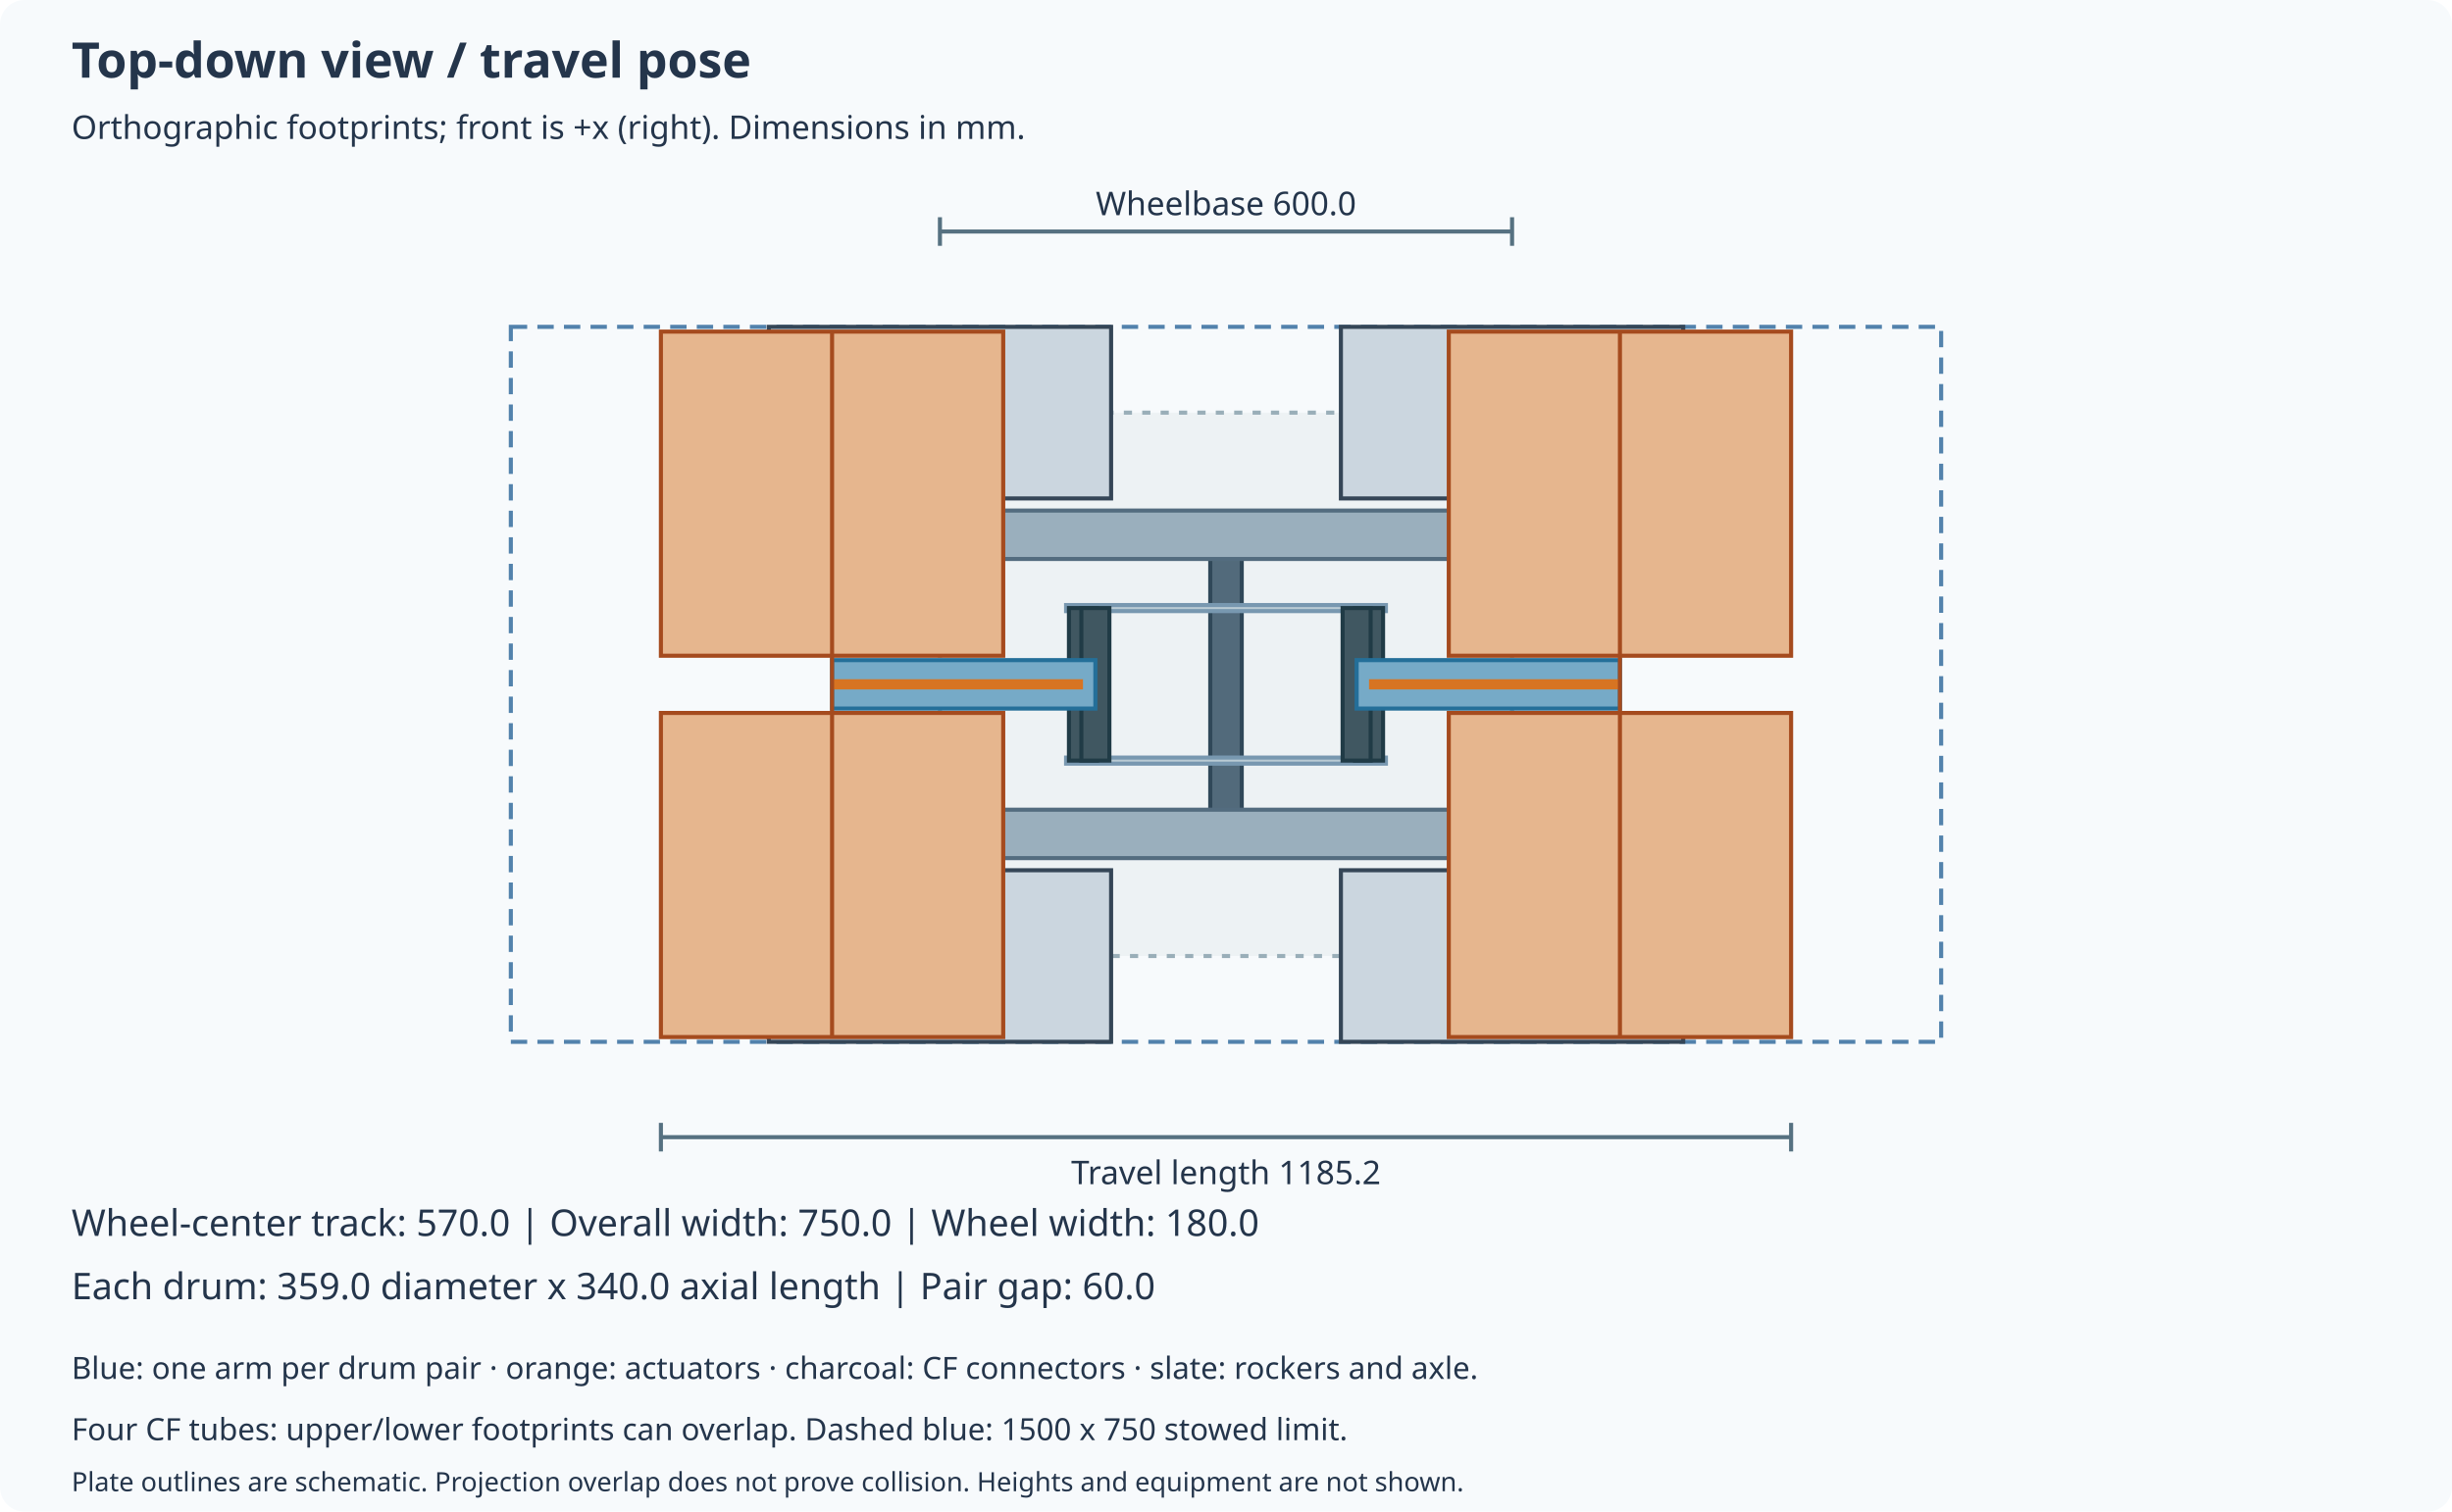
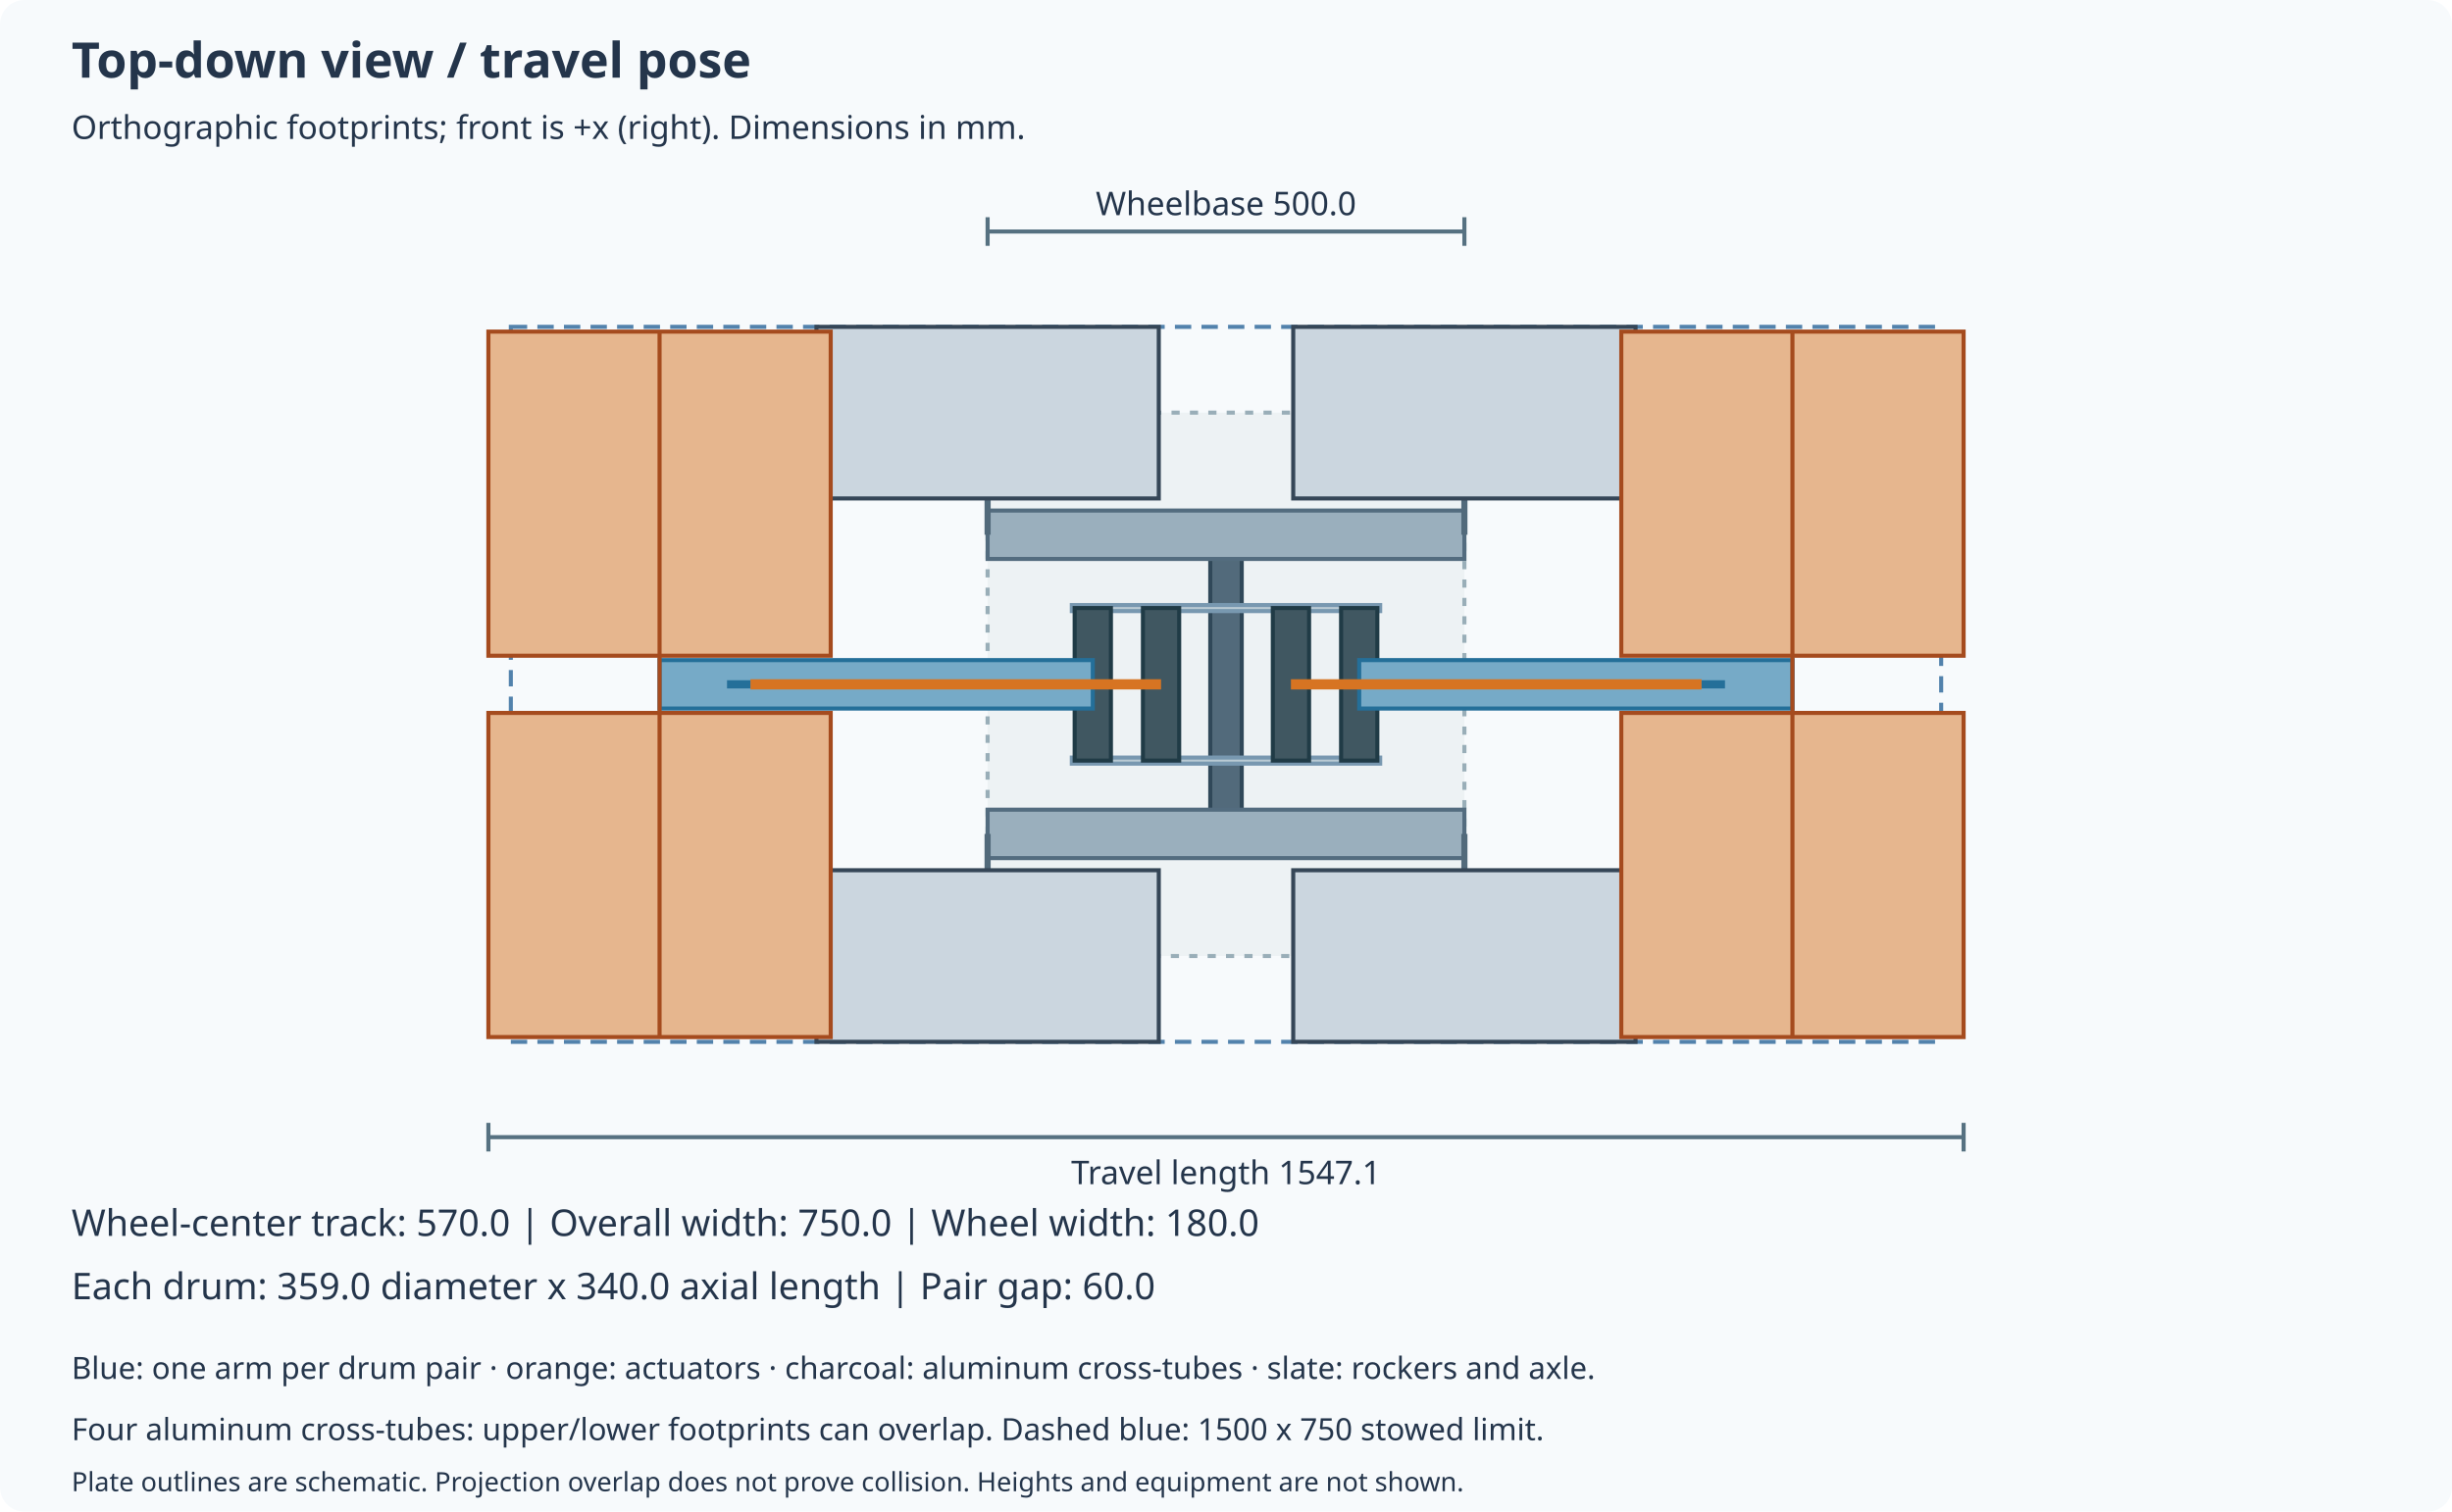
<svg xmlns="http://www.w3.org/2000/svg" viewBox="0 0 1200 740" role="img" aria-label="Top-down travel geometry: four wheels and four drums">
  <rect width="1200" height="740" rx="12" fill="#f7fafc" />
  <g font-family="sans-serif" fill="#24354b">
    <text x="35" y="38" font-size="24" font-weight="700">Top-down view / travel pose</text>
    <text x="35" y="68" font-size="16">Orthographic footprints; front is +x (right). Dimensions in mm.</text>
    <rect data-part="stowed-limit" x="250.000" y="160.000" width="700.000" height="350.000" fill="none" stroke="#5282ac" stroke-width="2" stroke-dasharray="8 5" />
-     <rect data-part="support-polygon" x="460.000" y="202.000" width="280.000" height="266.000" fill="#edf2f4" stroke="#99aeb8" stroke-width="2" stroke-dasharray="4 5" />
+     <rect data-part="support-polygon" x="483.333" y="202.000" width="233.333" height="266.000" fill="#edf2f4" stroke="#99aeb8" stroke-width="2" stroke-dasharray="4 5" />
    <rect data-part="rocker-axle" x="592.300" y="261.780" width="15.400" height="146.440" fill="#526a7b" stroke="#304859" stroke-width="2" stroke-dasharray="" />
-     <rect data-part="rocker" x="460.000" y="396.367" width="280.000" height="23.707" fill="#9aafbd" stroke="#536c7f" stroke-width="2" stroke-dasharray="" />
-     <line data-part="wheel-axle" x1="460.000" y1="408.220" x2="460.000" y2="468.000" stroke="#526a7b" stroke-width="3" stroke-dasharray="" />
-     <line data-part="wheel-axle" x1="740.000" y1="408.220" x2="740.000" y2="468.000" stroke="#526a7b" stroke-width="3" stroke-dasharray="" />
-     <rect data-part="rocker" x="460.000" y="249.927" width="280.000" height="23.707" fill="#9aafbd" stroke="#536c7f" stroke-width="2" stroke-dasharray="" />
-     <line data-part="wheel-axle" x1="460.000" y1="261.780" x2="460.000" y2="202.000" stroke="#526a7b" stroke-width="3" stroke-dasharray="" />
-     <line data-part="wheel-axle" x1="740.000" y1="261.780" x2="740.000" y2="202.000" stroke="#526a7b" stroke-width="3" stroke-dasharray="" />
-     <rect data-part="frame-plate" x="521.740" y="370.852" width="156.520" height="2.963" fill="#bacbd4" stroke="#7898b0" stroke-width="2" stroke-dasharray="" />
-     <rect data-part="frame-plate" x="521.740" y="296.185" width="156.520" height="2.963" fill="#bacbd4" stroke="#7898b0" stroke-width="2" stroke-dasharray="" />
-     <rect data-part="cf-connector" x="523.140" y="297.667" width="13.720" height="74.667" fill="#405761" stroke="#203b46" stroke-width="2" stroke-dasharray="" />
-     <rect data-part="cf-connector" x="529.207" y="297.667" width="13.720" height="74.667" fill="#405761" stroke="#203b46" stroke-width="2" stroke-dasharray="" />
-     <rect data-part="cf-connector" x="663.140" y="297.667" width="13.720" height="74.667" fill="#405761" stroke="#203b46" stroke-width="2" stroke-dasharray="" />
-     <rect data-part="cf-connector" x="657.073" y="297.667" width="13.720" height="74.667" fill="#405761" stroke="#203b46" stroke-width="2" stroke-dasharray="" />
-     <rect data-part="arm" x="407.210" y="323.147" width="128.857" height="23.707" fill="#76aac7" stroke="#246f99" stroke-width="2" stroke-dasharray="" />
-     <line data-part="actuator" x1="530.000" y1="335.000" x2="407.210" y2="335.000" stroke="#d77422" stroke-width="5" stroke-dasharray="" />
-     <rect data-part="arm" x="663.933" y="323.147" width="128.857" height="23.707" fill="#76aac7" stroke="#246f99" stroke-width="2" stroke-dasharray="" />
-     <line data-part="actuator" x1="670.000" y1="335.000" x2="792.790" y2="335.000" stroke="#d77422" stroke-width="5" stroke-dasharray="" />
-     <rect data-part="wheel" x="376.233" y="426.000" width="167.533" height="84.000" fill="#cbd6df" stroke="#354657" stroke-width="2" stroke-dasharray="" />
-     <rect data-part="wheel" x="376.233" y="160.000" width="167.533" height="84.000" fill="#cbd6df" stroke="#354657" stroke-width="2" stroke-dasharray="" />
-     <rect data-part="wheel" x="656.233" y="426.000" width="167.533" height="84.000" fill="#cbd6df" stroke="#354657" stroke-width="2" stroke-dasharray="" />
-     <rect data-part="wheel" x="656.233" y="160.000" width="167.533" height="84.000" fill="#cbd6df" stroke="#354657" stroke-width="2" stroke-dasharray="" />
-     <rect data-part="drum" x="323.443" y="349.000" width="167.533" height="158.667" fill="#e6b68e" stroke="#a54b1e" stroke-width="2" stroke-dasharray="" />
-     <rect data-part="drum" x="323.443" y="162.333" width="167.533" height="158.667" fill="#e6b68e" stroke="#a54b1e" stroke-width="2" stroke-dasharray="" />
-     <rect data-part="drum" x="709.023" y="349.000" width="167.533" height="158.667" fill="#e6b68e" stroke="#a54b1e" stroke-width="2" stroke-dasharray="" />
-     <rect data-part="drum" x="709.023" y="162.333" width="167.533" height="158.667" fill="#e6b68e" stroke="#a54b1e" stroke-width="2" stroke-dasharray="" />
-     <line data-part="drum-shaft" x1="407.210" y1="507.667" x2="407.210" y2="162.333" stroke="#a54b1e" stroke-width="2" stroke-dasharray="" />
-     <line data-part="drum-shaft" x1="792.790" y1="507.667" x2="792.790" y2="162.333" stroke="#a54b1e" stroke-width="2" stroke-dasharray="" />
-     <line data-part="" x1="460.000" y1="113.333" x2="740.000" y2="113.333" stroke="#567181" stroke-width="2" stroke-dasharray="" />
-     <text x="600.00" y="105.33" text-anchor="middle" font-size="16">Wheelbase 600.0</text>
-     <line data-part="" x1="323.443" y1="556.667" x2="876.557" y2="556.667" stroke="#567181" stroke-width="2" stroke-dasharray="" />
-     <text x="600.00" y="579.67" text-anchor="middle" font-size="16">Travel length 1185.2</text>
-     <line data-part="" x1="460.000" y1="120.333" x2="460.000" y2="106.333" stroke="#567181" stroke-width="2" stroke-dasharray="" />
-     <line data-part="" x1="740.000" y1="120.333" x2="740.000" y2="106.333" stroke="#567181" stroke-width="2" stroke-dasharray="" />
-     <line data-part="" x1="323.443" y1="563.667" x2="323.443" y2="549.667" stroke="#567181" stroke-width="2" stroke-dasharray="" />
-     <line data-part="" x1="876.557" y1="563.667" x2="876.557" y2="549.667" stroke="#567181" stroke-width="2" stroke-dasharray="" />
+     <rect data-part="rocker" x="483.333" y="396.367" width="233.333" height="23.707" fill="#9aafbd" stroke="#536c7f" stroke-width="2" stroke-dasharray="" />
+     <line data-part="wheel-axle" x1="483.333" y1="408.220" x2="483.333" y2="468.000" stroke="#526a7b" stroke-width="3" stroke-dasharray="" />
+     <line data-part="wheel-axle" x1="716.667" y1="408.220" x2="716.667" y2="468.000" stroke="#526a7b" stroke-width="3" stroke-dasharray="" />
+     <rect data-part="rocker" x="483.333" y="249.927" width="233.333" height="23.707" fill="#9aafbd" stroke="#536c7f" stroke-width="2" stroke-dasharray="" />
+     <line data-part="wheel-axle" x1="483.333" y1="261.780" x2="483.333" y2="202.000" stroke="#526a7b" stroke-width="3" stroke-dasharray="" />
+     <line data-part="wheel-axle" x1="716.667" y1="261.780" x2="716.667" y2="202.000" stroke="#526a7b" stroke-width="3" stroke-dasharray="" />
+     <rect data-part="frame-plate" x="524.540" y="370.852" width="150.920" height="2.963" fill="#bacbd4" stroke="#7898b0" stroke-width="2" stroke-dasharray="" />
+     <rect data-part="frame-plate" x="524.540" y="296.185" width="150.920" height="2.963" fill="#bacbd4" stroke="#7898b0" stroke-width="2" stroke-dasharray="" />
+     <rect data-part="cross-tube" x="559.353" y="297.667" width="17.733" height="74.667" fill="#405761" stroke="#203b46" stroke-width="2" stroke-dasharray="" />
+     <rect data-part="cross-tube" x="525.940" y="297.667" width="17.733" height="74.667" fill="#405761" stroke="#203b46" stroke-width="2" stroke-dasharray="" />
+     <rect data-part="cross-tube" x="622.913" y="297.667" width="17.733" height="74.667" fill="#405761" stroke="#203b46" stroke-width="2" stroke-dasharray="" />
+     <rect data-part="cross-tube" x="656.327" y="297.667" width="17.733" height="74.667" fill="#405761" stroke="#203b46" stroke-width="2" stroke-dasharray="" />
+     <rect data-part="arm" x="322.781" y="323.147" width="212.025" height="23.707" fill="#76aac7" stroke="#246f99" stroke-width="2" stroke-dasharray="" />
+     <line data-part="actuator" x1="568.220" y1="335.000" x2="367.248" y2="335.000" stroke="#d77422" stroke-width="5" stroke-dasharray="" />
+     <line data-part="offset-bracket" x1="355.803" y1="335.000" x2="367.248" y2="335.000" stroke="#246f99" stroke-width="4" stroke-dasharray="" />
+     <rect data-part="arm" x="665.193" y="323.147" width="212.025" height="23.707" fill="#76aac7" stroke="#246f99" stroke-width="2" stroke-dasharray="" />
+     <line data-part="actuator" x1="631.780" y1="335.000" x2="832.752" y2="335.000" stroke="#d77422" stroke-width="5" stroke-dasharray="" />
+     <line data-part="offset-bracket" x1="844.197" y1="335.000" x2="832.752" y2="335.000" stroke="#246f99" stroke-width="4" stroke-dasharray="" />
+     <rect data-part="wheel" x="399.567" y="426.000" width="167.533" height="84.000" fill="#cbd6df" stroke="#354657" stroke-width="2" stroke-dasharray="" />
+     <rect data-part="wheel" x="399.567" y="160.000" width="167.533" height="84.000" fill="#cbd6df" stroke="#354657" stroke-width="2" stroke-dasharray="" />
+     <rect data-part="wheel" x="632.900" y="426.000" width="167.533" height="84.000" fill="#cbd6df" stroke="#354657" stroke-width="2" stroke-dasharray="" />
+     <rect data-part="wheel" x="632.900" y="160.000" width="167.533" height="84.000" fill="#cbd6df" stroke="#354657" stroke-width="2" stroke-dasharray="" />
+     <rect data-part="drum" x="239.015" y="349.000" width="167.533" height="158.667" fill="#e6b68e" stroke="#a54b1e" stroke-width="2" stroke-dasharray="" />
+     <rect data-part="drum" x="239.015" y="162.333" width="167.533" height="158.667" fill="#e6b68e" stroke="#a54b1e" stroke-width="2" stroke-dasharray="" />
+     <rect data-part="drum" x="793.452" y="349.000" width="167.533" height="158.667" fill="#e6b68e" stroke="#a54b1e" stroke-width="2" stroke-dasharray="" />
+     <rect data-part="drum" x="793.452" y="162.333" width="167.533" height="158.667" fill="#e6b68e" stroke="#a54b1e" stroke-width="2" stroke-dasharray="" />
+     <line data-part="drum-shaft" x1="322.781" y1="507.667" x2="322.781" y2="162.333" stroke="#a54b1e" stroke-width="2" stroke-dasharray="" />
+     <line data-part="drum-shaft" x1="877.219" y1="507.667" x2="877.219" y2="162.333" stroke="#a54b1e" stroke-width="2" stroke-dasharray="" />
+     <line data-part="" x1="483.333" y1="113.333" x2="716.667" y2="113.333" stroke="#567181" stroke-width="2" stroke-dasharray="" />
+     <text x="600.00" y="105.33" text-anchor="middle" font-size="16">Wheelbase 500.0</text>
+     <line data-part="" x1="239.015" y1="556.667" x2="960.985" y2="556.667" stroke="#567181" stroke-width="2" stroke-dasharray="" />
+     <text x="600.00" y="579.67" text-anchor="middle" font-size="16">Travel length 1547.1</text>
+     <line data-part="" x1="483.333" y1="120.333" x2="483.333" y2="106.333" stroke="#567181" stroke-width="2" stroke-dasharray="" />
+     <line data-part="" x1="716.667" y1="120.333" x2="716.667" y2="106.333" stroke="#567181" stroke-width="2" stroke-dasharray="" />
+     <line data-part="" x1="239.015" y1="563.667" x2="239.015" y2="549.667" stroke="#567181" stroke-width="2" stroke-dasharray="" />
+     <line data-part="" x1="960.985" y1="563.667" x2="960.985" y2="549.667" stroke="#567181" stroke-width="2" stroke-dasharray="" />
    <text x="35" y="605" font-size="18">Wheel-center track: 570.0 | Overall width: 750.0 | Wheel width: 180.0</text>
    <text x="35" y="636" font-size="18">Each drum: 359.0 diameter x 340.0 axial length | Pair gap: 60.0</text>
-     <text x="35" y="675" font-size="15">Blue: one arm per drum pair · orange: actuators · charcoal: CF connectors · slate: rockers and axle.</text>
-     <text x="35" y="705" font-size="15">Four CF tubes: upper/lower footprints can overlap. Dashed blue: 1500 x 750 stowed limit.</text>
+     <text x="35" y="675" font-size="15">Blue: one arm per drum pair · orange: actuators · charcoal: aluminum cross-tubes · slate: rockers and axle.</text>
+     <text x="35" y="705" font-size="15">Four aluminum cross-tubes: upper/lower footprints can overlap. Dashed blue: 1500 x 750 stowed limit.</text>
    <text x="35" y="730" font-size="13">Plate outlines are schematic. Projection overlap does not prove collision. Heights and equipment are not shown.</text>
  </g>
</svg>
